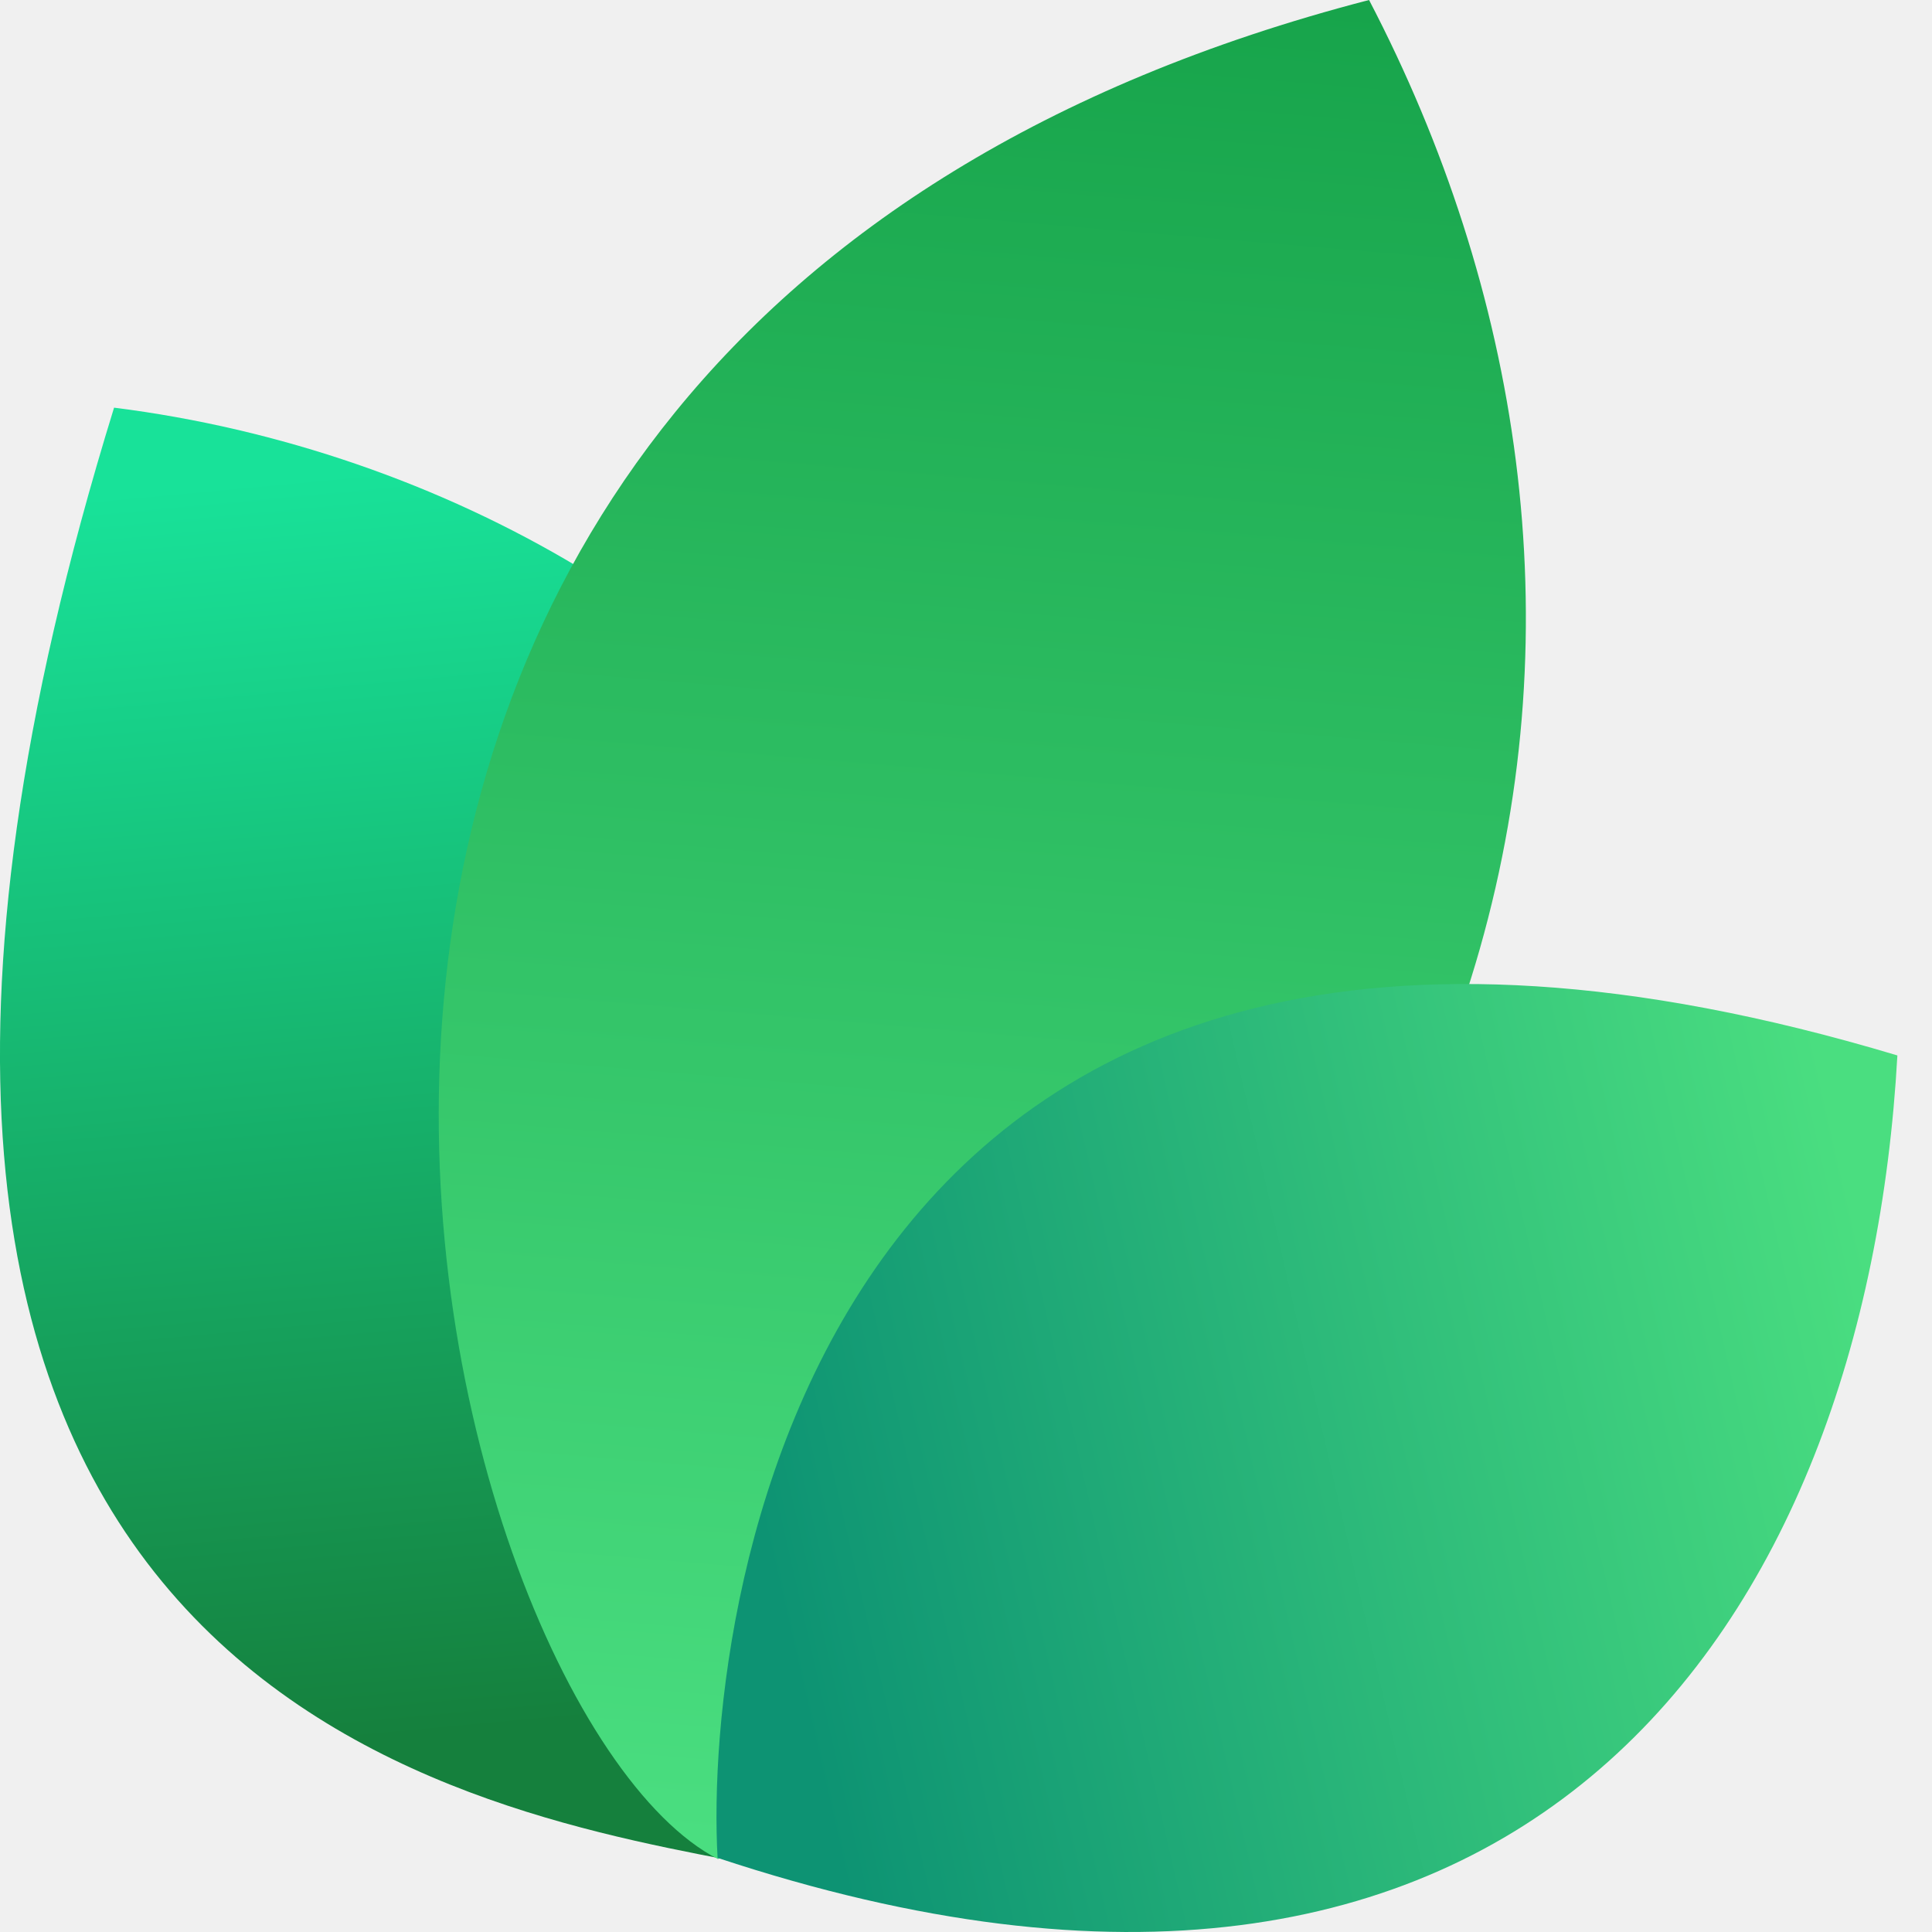
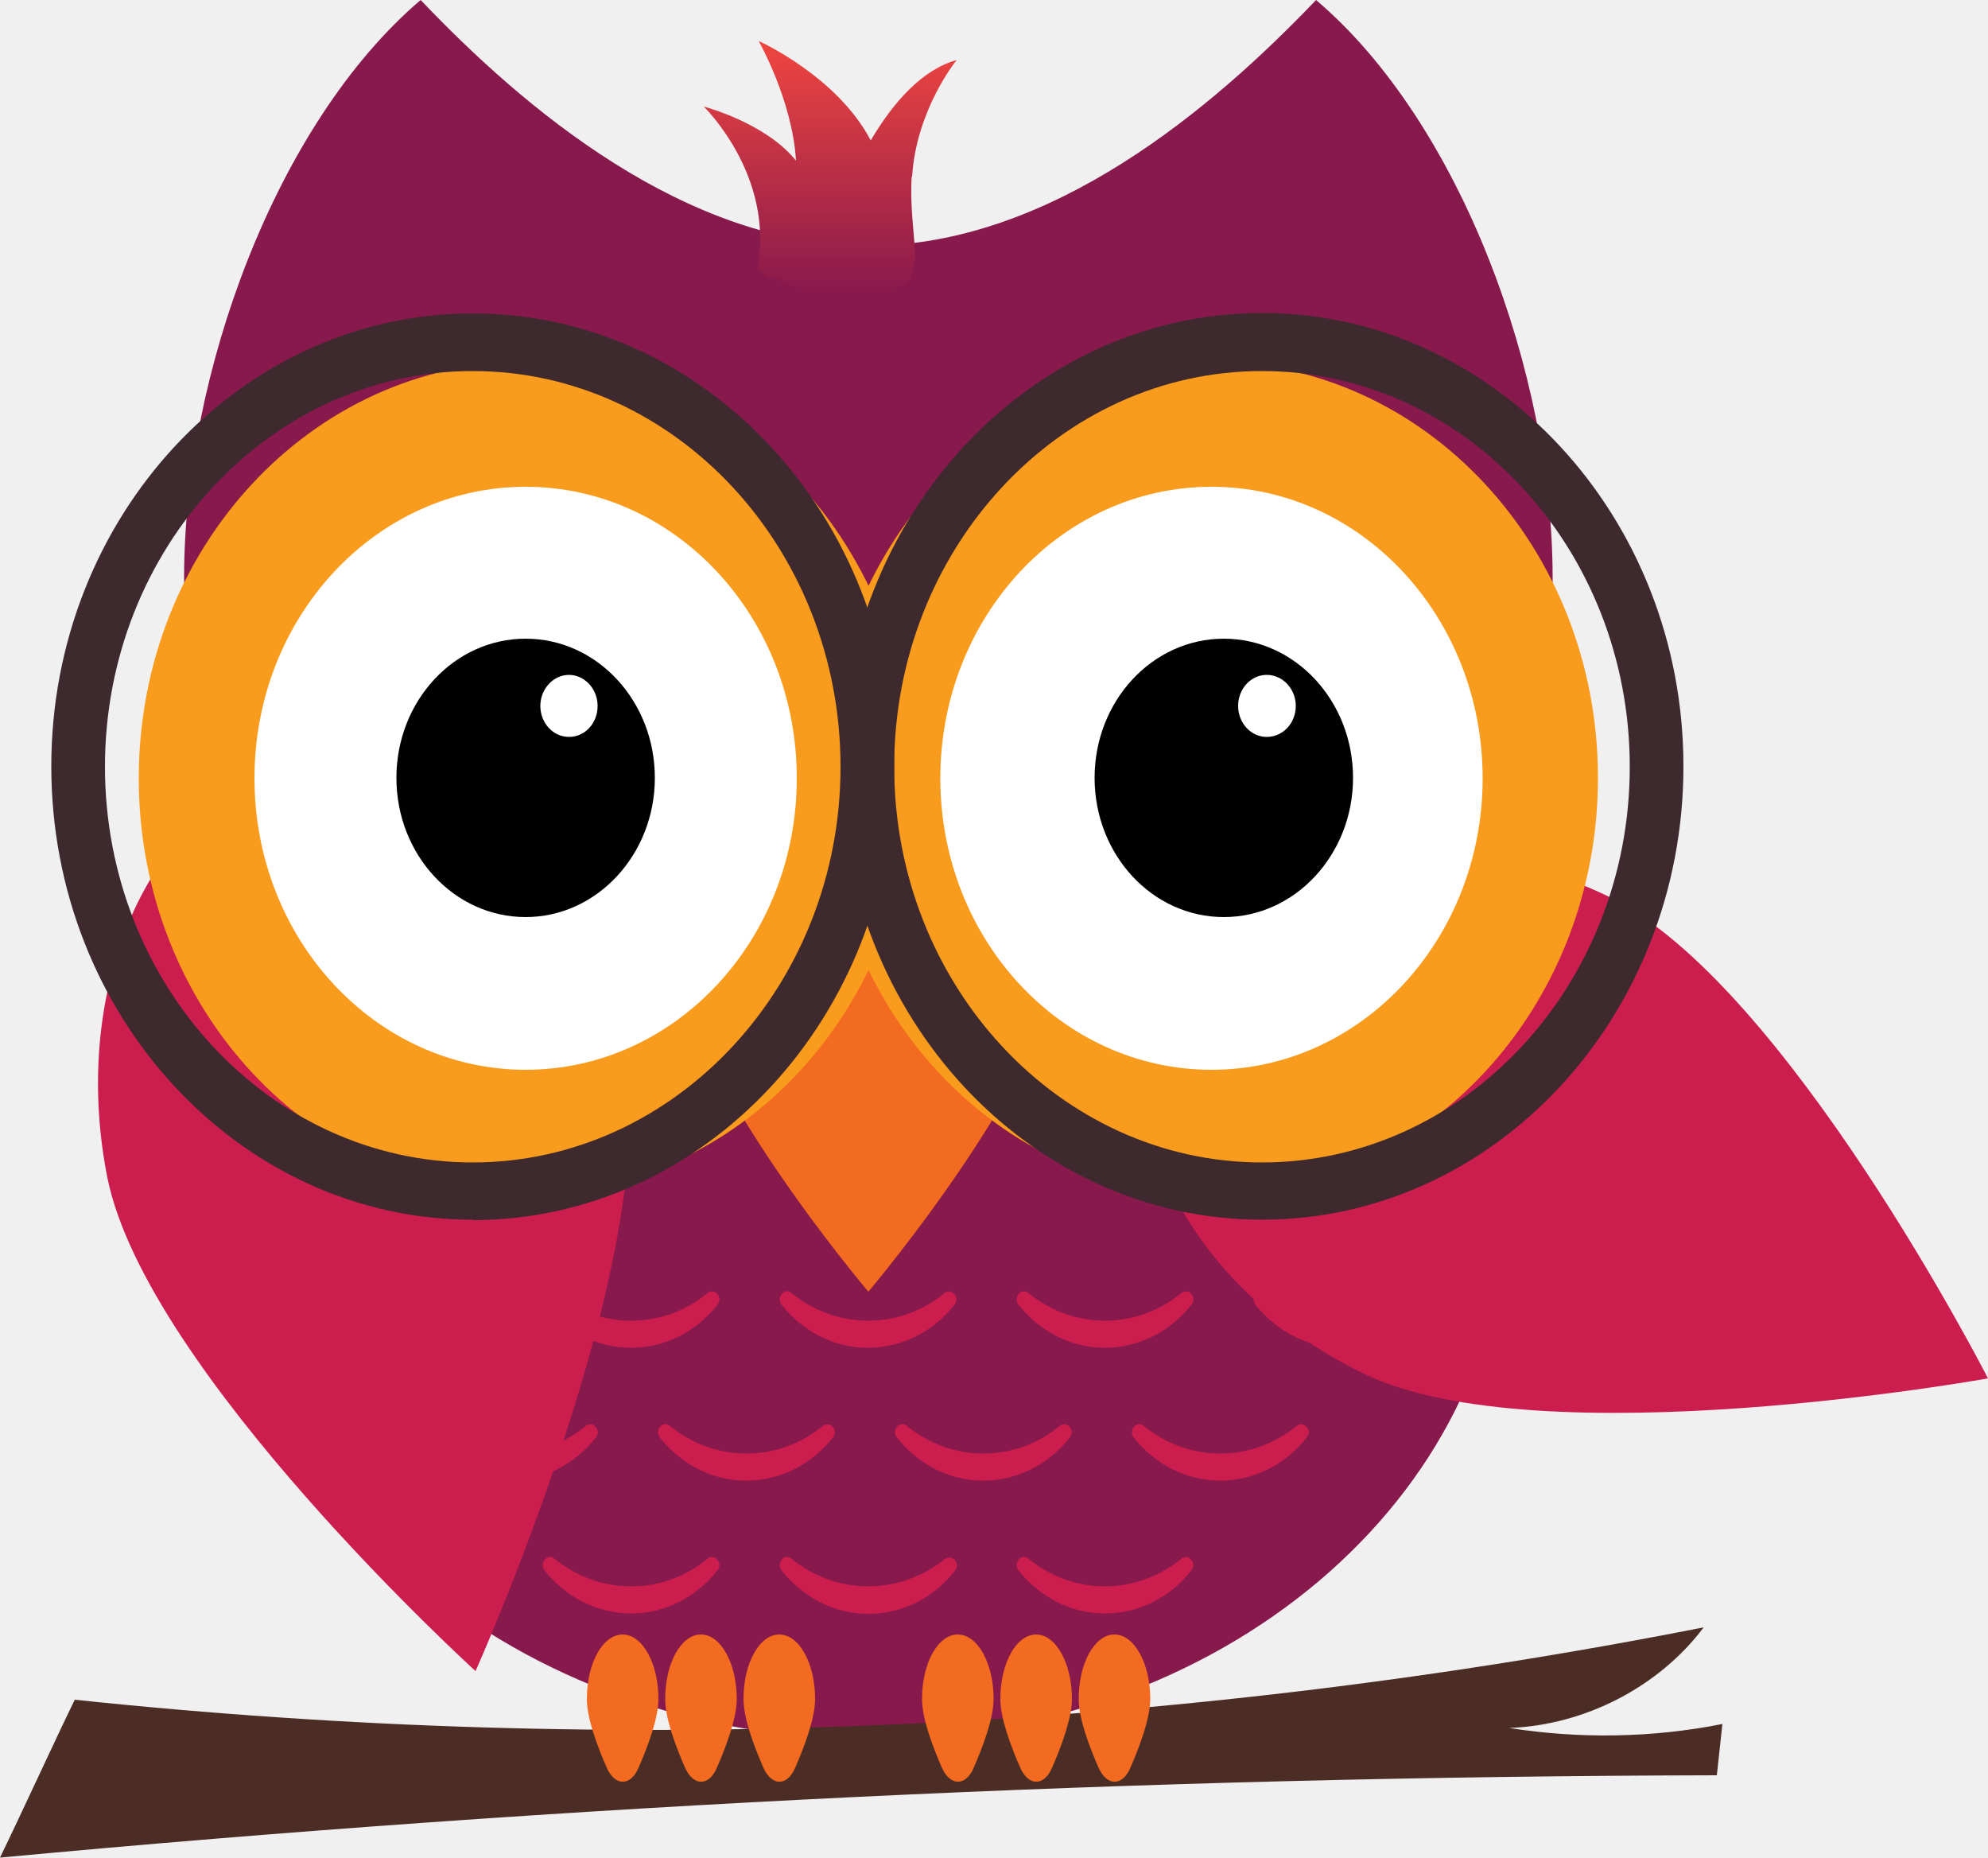
- <svg xmlns="http://www.w3.org/2000/svg" width="24" height="24" viewBox="0 0 24 24" fill="none">
-   <path d="M9.061 23.108C5.268 22.377 -3.391 20.627 1.417 5.064C9.634 6.099 16.973 14.064 9.061 23.108Z" fill="url(#paint0_linear_17557_2021)" />
-   <path d="M8.919 23.094C5.276 21.222 0.784 4.209 17.007 0C20.757 7.193 19.621 16.545 8.919 23.094Z" fill="url(#paint1_linear_17557_2021)" />
-   <path d="M8.914 23.079C8.735 19.882 10.159 9.085 23.57 13.111C23.181 20.123 18.984 26.418 8.914 23.079Z" fill="url(#paint2_linear_17557_2021)" />
+ <svg xmlns="http://www.w3.org/2000/svg" id="Layer_1" data-name="Layer 1" viewBox="0 0 50 46.71">
  <defs>
-     <linearGradient id="paint0_linear_17557_2021" x1="3.776" y1="5.916" x2="5.232" y2="21.559" gradientUnits="userSpaceOnUse">
-       <stop stop-color="#18E299" />
-       <stop offset="1" stop-color="#15803D" />
-     </linearGradient>
-     <linearGradient id="paint1_linear_17557_2021" x1="12.171" y1="-0.718" x2="10.19" y2="22.983" gradientUnits="userSpaceOnUse">
-       <stop stop-color="#16A34A" />
-       <stop offset="1" stop-color="#4ADE80" />
-     </linearGradient>
-     <linearGradient id="paint2_linear_17557_2021" x1="23.133" y1="15.353" x2="9.338" y2="18.52" gradientUnits="userSpaceOnUse">
-       <stop stop-color="#4ADE80" />
-       <stop offset="1" stop-color="#0D9373" />
+     <style>
+       .cls-1 {
+         fill: #88194c;
+       }
+ 
+       .cls-1, .cls-2, .cls-3, .cls-4, .cls-5, .cls-6, .cls-7, .cls-8, .cls-9 {
+         stroke-width: 0px;
+       }
+ 
+       .cls-2 {
+         fill: url(#linear-gradient);
+       }
+ 
+       .cls-3 {
+         fill: #4b2d25;
+       }
+ 
+       .cls-4 {
+         fill: #010101;
+       }
+ 
+       .cls-5 {
+         fill: #3e2a2e;
+       }
+ 
+       .cls-6 {
+         fill: #f36b21;
+       }
+ 
+       .cls-7 {
+         fill: #f99b1c;
+       }
+ 
+       .cls-8 {
+         fill: #fff;
+       }
+ 
+       .cls-9 {
+         fill: #cc1e4e;
+       }
+     </style>
+     <linearGradient id="linear-gradient" x1="20.89" y1="43.43" x2="20.89" y2="49.78" gradientTransform="translate(0 50.82) scale(1 -1)" gradientUnits="userSpaceOnUse">
+       <stop offset="0" stop-color="#88194c" />
+       <stop offset="1" stop-color="#ef463f" />
    </linearGradient>
  </defs>
+   <path class="cls-1" d="M33.1,0c-2.57,2.69-6.65,6.18-11.26,6.18S13.15,2.7,10.58,0c-3.64,3.1-5.95,9.42-5.95,14.52,0,9.33,7.71,16.89,17.21,16.89s17.21-7.56,17.21-16.89c0-5.11-2.31-11.43-5.95-14.52Z" />
+   <path class="cls-1" d="M21.84,43.73c8.85,0,16.03-6.08,16.03-13.57s-7.18-13.57-16.03-13.57S5.81,22.66,5.81,30.15s7.18,13.57,16.03,13.57Z" />
+   <path class="cls-3" d="M0,46.71c14.35-1.34,28.76-2.04,43.18-2.07.05-.43.09-.86.14-1.29-1.76.35-3.59.38-5.36.1,1.91-.07,3.77-1.04,4.89-2.53-13.45,2.65-27.33,3.26-40.97,1.82-.54,1.11-1.34,2.86-1.88,3.97Z" />
+   <path class="cls-6" d="M16.56,42.72c0,.48-.26,1.18-.5,1.73-.2.47-.59.47-.8,0-.24-.55-.5-1.24-.5-1.73,0-.9.4-1.62.9-1.62.5,0,.9.73.9,1.62Z" />
+   <path class="cls-6" d="M18.53,42.72c0,.48-.26,1.18-.5,1.73-.2.47-.59.47-.8,0-.24-.55-.5-1.24-.5-1.73,0-.9.4-1.62.9-1.62.5,0,.9.73.9,1.62Z" />
+   <path class="cls-6" d="M20.5,42.72c0,.48-.26,1.18-.5,1.73-.2.47-.59.47-.8,0-.24-.55-.5-1.24-.5-1.73,0-.9.4-1.62.9-1.62.5,0,.9.73.9,1.62Z" />
+   <path class="cls-6" d="M24.99,42.72c0,.48-.26,1.18-.5,1.73-.2.47-.59.47-.8,0-.24-.55-.5-1.24-.5-1.73,0-.9.4-1.62.9-1.62.5,0,.9.73.9,1.62Z" />
+   <path class="cls-6" d="M26.96,42.72c0,.48-.26,1.18-.5,1.73-.2.47-.59.47-.8,0-.24-.55-.5-1.24-.5-1.73,0-.9.4-1.62.9-1.62.5,0,.9.73.9,1.62Z" />
+   <path class="cls-6" d="M28.93,42.72c0,.48-.26,1.18-.5,1.73-.2.47-.59.47-.8,0-.24-.55-.5-1.24-.5-1.73,0-.9.4-1.62.9-1.62.5,0,.9.73.9,1.62Z" />
+   <path class="cls-9" d="M33.76,33.21c-.73,0-1.4-.26-1.94-.7-.17-.14-.38.11-.25.29.53.67,1.31,1.09,2.18,1.09s1.66-.42,2.18-1.09c.14-.18-.08-.42-.25-.29-.53.44-1.2.7-1.93.7Z" />
+   <path class="cls-9" d="M27.8,33.21c-.73,0-1.4-.26-1.94-.7-.17-.14-.38.11-.25.29.53.67,1.31,1.09,2.18,1.09s1.66-.42,2.18-1.09c.14-.18-.08-.42-.25-.29-.54.44-1.21.7-1.93.7Z" />
+   <path class="cls-9" d="M21.84,33.21c-.73,0-1.4-.26-1.94-.7-.17-.14-.38.11-.25.29.53.67,1.31,1.09,2.18,1.09s1.66-.42,2.18-1.09c.14-.18-.08-.42-.25-.29-.53.44-1.2.7-1.93.7Z" />
+   <path class="cls-9" d="M9.92,33.21c-.73,0-1.4-.26-1.94-.7-.17-.14-.38.11-.25.29.53.67,1.31,1.09,2.18,1.09s1.66-.42,2.18-1.09c.14-.18-.08-.42-.25-.29-.54.44-1.2.7-1.93.7Z" />
+   <path class="cls-9" d="M15.88,33.21c-.73,0-1.4-.26-1.94-.7-.17-.14-.38.11-.25.29.53.67,1.31,1.09,2.18,1.09s1.66-.42,2.18-1.09c.14-.18-.08-.42-.25-.29-.53.44-1.2.7-1.93.7Z" />
+   <path class="cls-9" d="M27.8,39.89c-.73,0-1.4-.26-1.94-.7-.17-.14-.38.11-.25.29.53.67,1.31,1.09,2.18,1.09s1.66-.42,2.18-1.09c.14-.18-.08-.42-.25-.29-.54.44-1.21.7-1.93.7Z" />
+   <path class="cls-9" d="M21.84,39.89c-.73,0-1.4-.26-1.94-.7-.17-.14-.38.11-.25.29.53.67,1.31,1.1,2.19,1.1s1.66-.42,2.18-1.09c.14-.18-.08-.42-.25-.29-.54.43-1.21.69-1.94.69Z" />
+   <path class="cls-9" d="M15.88,39.89c-.73,0-1.4-.26-1.94-.7-.17-.14-.38.11-.25.29.53.67,1.31,1.09,2.18,1.09s1.66-.42,2.18-1.09c.14-.18-.08-.42-.25-.29-.53.44-1.2.7-1.93.7Z" />
+   <path class="cls-9" d="M30.7,36.55c-.73,0-1.4-.26-1.94-.7-.17-.14-.38.11-.25.29.53.67,1.31,1.09,2.18,1.09s1.66-.42,2.18-1.09c.14-.18-.08-.42-.25-.29-.54.44-1.21.7-1.93.7Z" />
+   <path class="cls-9" d="M24.74,36.55c-.73,0-1.4-.26-1.94-.7-.17-.14-.38.11-.25.29.53.67,1.31,1.09,2.18,1.09s1.66-.42,2.18-1.09c.14-.18-.08-.42-.25-.29-.53.44-1.2.7-1.93.7Z" />
+   <path class="cls-9" d="M18.78,36.55c-.73,0-1.4-.26-1.94-.7-.17-.14-.38.11-.25.29.53.67,1.31,1.09,2.18,1.09s1.66-.42,2.18-1.09c.14-.18-.08-.42-.25-.29-.53.44-1.2.7-1.93.7Z" />
+   <path class="cls-9" d="M12.82,36.55c-.73,0-1.4-.26-1.94-.7-.17-.14-.38.11-.25.29.53.67,1.31,1.09,2.18,1.09s1.66-.42,2.18-1.09c.14-.18-.08-.42-.25-.29-.53.44-1.21.7-1.93.7Z" />
+   <path class="cls-9" d="M15.7,26.63c.97,4.89-3.74,15.39-3.74,15.39,0,0-8.28-7.53-9.26-12.41-.97-4.89,1.15-9.52,4.74-10.34,3.59-.83,7.29,2.47,8.25,7.36Z" />
+   <path class="cls-9" d="M40.47,22.56c4.44,2.15,9.53,12.1,9.53,12.1,0,0-11.27,2.03-15.7-.12-4.44-2.15-6.65-6.57-4.95-9.88,1.7-3.31,6.68-4.25,11.12-2.11Z" />
+   <path class="cls-6" d="M26.79,23.48c0,3.16-4.95,9-4.95,9,0,0-4.95-5.83-4.95-9s2.21-5.73,4.95-5.73,4.95,2.57,4.95,5.73Z" />
+   <path class="cls-7" d="M13.22,30.02c5.37,0,9.72-4.68,9.72-10.46s-4.35-10.46-9.72-10.46S3.49,13.79,3.49,19.57s4.35,10.46,9.72,10.46Z" />
+   <path class="cls-8" d="M13.22,26.9c3.77,0,6.82-3.28,6.82-7.33s-3.05-7.33-6.82-7.33-6.82,3.28-6.82,7.33,3.05,7.33,6.82,7.33Z" />
+   <path class="cls-4" d="M13.22,23.06c1.79,0,3.25-1.57,3.25-3.5s-1.45-3.5-3.25-3.5-3.25,1.57-3.25,3.5,1.45,3.5,3.25,3.5Z" />
+   <path class="cls-8" d="M15.03,17.75c0-.43-.33-.78-.72-.78s-.72.35-.72.78.32.78.72.78.72-.34.72-.78Z" />
+   <path class="cls-7" d="M30.47,30.02c5.37,0,9.72-4.68,9.72-10.46s-4.35-10.46-9.72-10.46-9.72,4.68-9.72,10.46,4.35,10.46,9.72,10.46Z" />
+   <path class="cls-8" d="M30.47,26.9c3.77,0,6.82-3.28,6.82-7.33s-3.05-7.33-6.82-7.33-6.82,3.28-6.82,7.33,3.05,7.33,6.82,7.33Z" />
+   <path class="cls-4" d="M30.78,23.06c1.79,0,3.25-1.57,3.25-3.5s-1.45-3.5-3.25-3.5-3.25,1.57-3.25,3.5,1.45,3.5,3.25,3.5Z" />
+   <path class="cls-8" d="M32.59,17.75c0-.43-.33-.78-.73-.78s-.72.35-.72.78.32.78.72.78.73-.34.73-.78Z" />
+   <path class="cls-2" d="M22.94,4.45c.1-1.69,1.12-2.94,1.12-2.94-.87.24-1.6,1.07-2.16,2.02-.85-1.62-2.82-2.5-2.82-2.5,0,0,.85,1.49.94,3.01-.77-.96-2.32-1.36-2.32-1.36,0,0,1.79,1.73,1.35,4.07,0,0,.21.26.48.25.37.37,1.27.36,1.71.32.27.05.62.07,1.03.01,1.2-.18.56-1.21.66-2.9Z" />
+   <path class="cls-5" d="M31.74,30.67c-5.85,0-10.6-5.12-10.6-11.4s4.76-11.4,10.6-11.4,10.6,5.12,10.6,11.4-4.75,11.4-10.6,11.4ZM31.74,9.33c-5.1,0-9.25,4.47-9.25,9.95s4.15,9.95,9.25,9.95,9.25-4.47,9.25-9.95-4.15-9.95-9.25-9.95Z" />
+   <path class="cls-5" d="M11.89,30.67c-5.85,0-10.6-5.12-10.6-11.4S6.05,7.88,11.89,7.88s10.6,5.12,10.6,11.4-4.76,11.4-10.6,11.4ZM11.89,9.33c-5.1,0-9.25,4.47-9.25,9.95s4.15,9.95,9.25,9.95,9.25-4.47,9.25-9.95-4.15-9.95-9.25-9.95Z" />
</svg>
